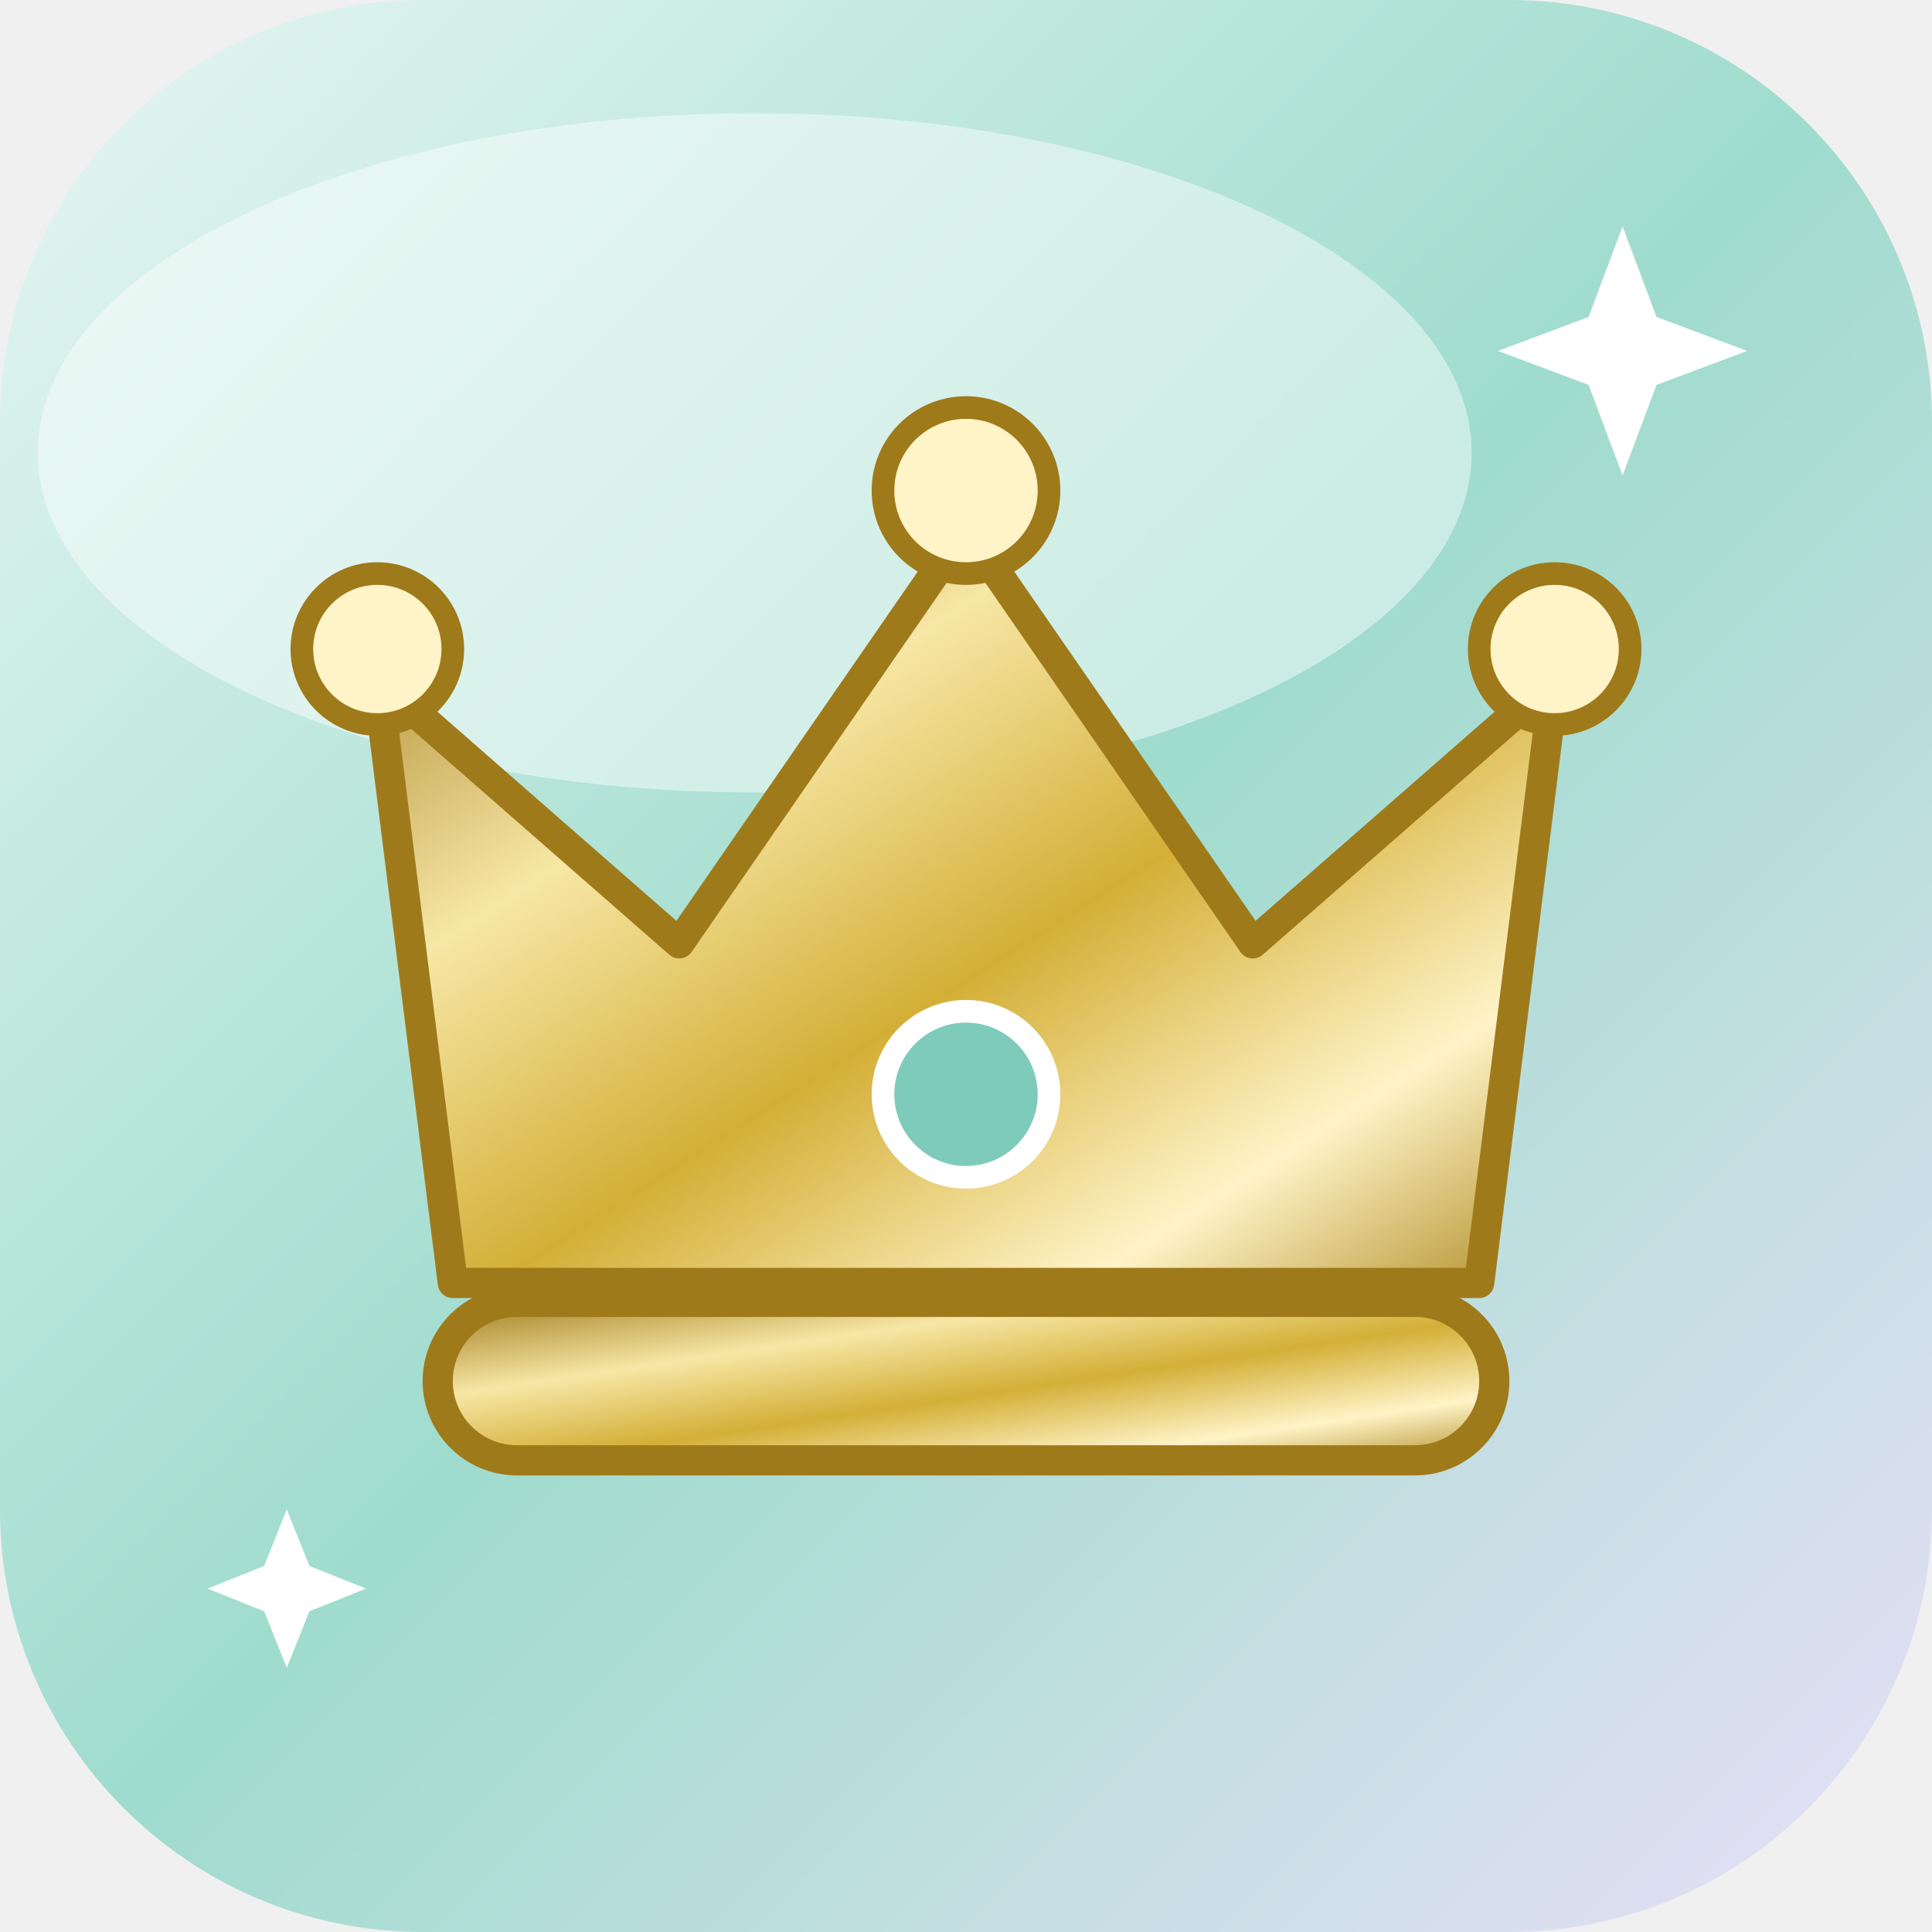
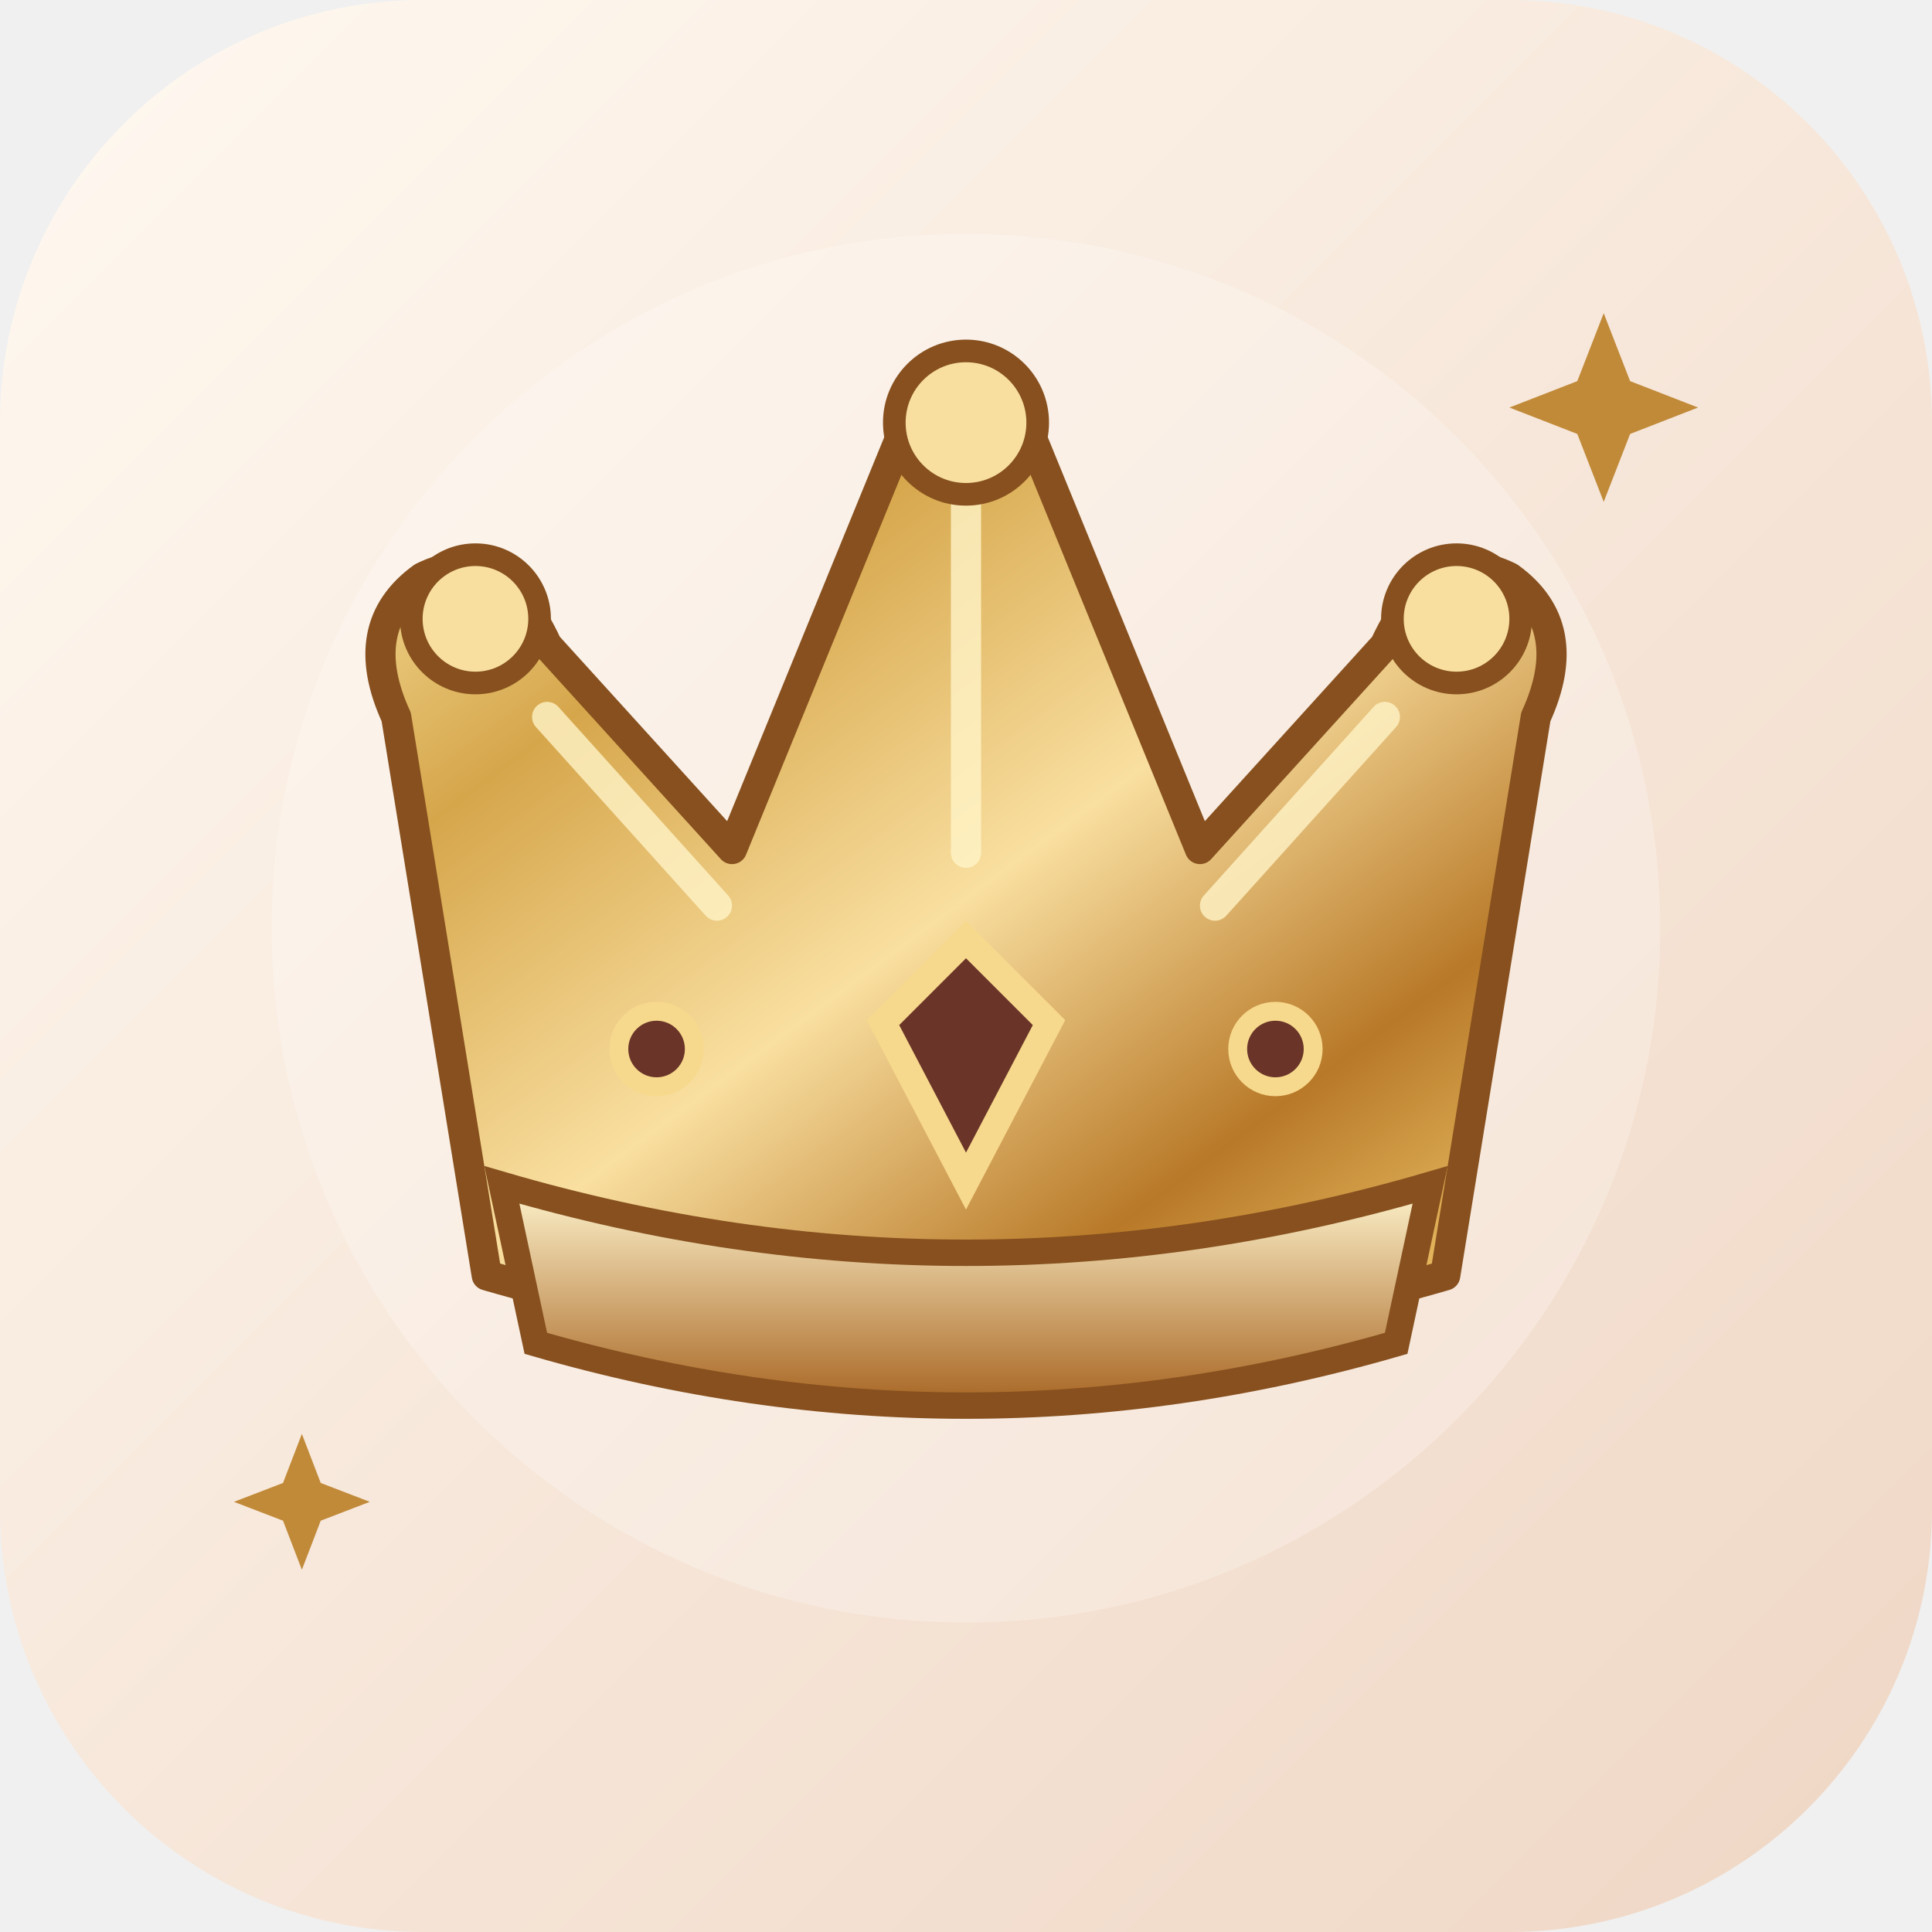
<svg xmlns="http://www.w3.org/2000/svg" viewBox="0 0 512 512">
  <defs>
    <linearGradient id="bg" x1="0" y1="0" x2="1" y2="1">
-       <stop offset="0" stop-color="#e8f7f3" />
-       <stop offset=".5" stop-color="#9fdccd" />
-       <stop offset="1" stop-color="#e9e0f8" />
+       <stop stop-color="#fff9f1" />
+       <stop offset="1" stop-color="#efd6c4" />
    </linearGradient>
-     <linearGradient id="gold" x1="0" y1="0" x2="1" y2="1">
-       <stop offset="0" stop-color="#9f7a1a" />
-       <stop offset=".3" stop-color="#f7e7a6" />
-       <stop offset=".55" stop-color="#d4af37" />
-       <stop offset=".8" stop-color="#fff4c8" />
-       <stop offset="1" stop-color="#b08a22" />
+     <linearGradient id="gold" x1="0" y1="0" x2="0.9" y2="1">
+       <stop stop-color="#fff0b4" />
+       <stop offset=".28" stop-color="#d6a64b" />
+       <stop offset=".55" stop-color="#f9dfa0" />
+       <stop offset=".8" stop-color="#b87928" />
+       <stop offset="1" stop-color="#f1c86d" />
+     </linearGradient>
+     <linearGradient id="shade" x1="0" y1="0" x2="0" y2="1">
+       <stop stop-color="#fff4ce" />
+       <stop offset="1" stop-color="#a76522" />
    </linearGradient>
  </defs>
  <rect width="512" height="512" rx="112" fill="url(#bg)" />
-   <ellipse cx="200" cy="120" rx="190" ry="90" fill="#fff" opacity=".45" />
-   <path d="M120 340 L100 180 L180 250 L256 140 L332 250 L412 180 L392 340 Z" fill="url(#gold)" stroke="#9f7a1a" stroke-width="8" stroke-linejoin="round" />
-   <rect x="116" y="345" width="280" height="42" rx="21" fill="url(#gold)" stroke="#9f7a1a" stroke-width="8" />
-   <circle cx="100" cy="172" r="20" fill="#fff4c8" stroke="#9f7a1a" stroke-width="6" />
-   <circle cx="256" cy="130" r="22" fill="#fff4c8" stroke="#9f7a1a" stroke-width="6" />
-   <circle cx="412" cy="172" r="20" fill="#fff4c8" stroke="#9f7a1a" stroke-width="6" />
-   <circle cx="256" cy="290" r="22" fill="#7fcbbb" stroke="#fff" stroke-width="6" />
-   <path d="M430 60 l9 24 24 9 -24 9 -9 24 -9 -24 -24 -9 24 -9z" fill="#fff" />
-   <path d="M76 400 l6 15 15 6 -15 6 -6 15 -6 -15 -15 -6 15 -6z" fill="#fff" />
+   <circle cx="256" cy="246" r="184" fill="#fff" opacity=".23" />
+   <path d="M105 190 Q94 166 112 153 Q132 143 145 171 L194 225 L239 115 Q256 78 273 115 L318 225 L367 171 Q380 143 400 153 Q418 166 407 190 L383 338 Q256 375 129 338 Z" fill="url(#gold)" stroke="#87501e" stroke-width="8" stroke-linejoin="round" />
+   <path d="M133 314 Q256 350 379 314 L370 356 Q256 389 142 356Z" fill="url(#shade)" stroke="#87501e" stroke-width="7" />
+   <path d="M145 190 L190 240 M256 132 L256 226 M367 190 L322 240" stroke="#fff4c7" stroke-width="8" stroke-linecap="round" opacity=".8" />
+   <circle cx="126" cy="164" r="17" fill="#f8dfa0" stroke="#87501e" stroke-width="6" />
+   <circle cx="256" cy="112" r="19" fill="#f8dfa0" stroke="#87501e" stroke-width="6" />
+   <circle cx="386" cy="164" r="17" fill="#f8dfa0" stroke="#87501e" stroke-width="6" />
+   <path d="M256 249 l22 22 -22 42 -22 -42z" fill="#6a3528" stroke="#f7d98d" stroke-width="7" />
+   <circle cx="174" cy="278" r="10" fill="#6a3528" stroke="#f7d98d" stroke-width="5" />
+   <circle cx="338" cy="278" r="10" fill="#6a3528" stroke="#f7d98d" stroke-width="5" />
+   <path d="M425 83 l7 18 18 7 -18 7 -7 18 -7 -18 -18 -7 18 -7z" fill="#c18a39" />
+   <path d="M80 380 l5 13 13 5 -13 5 -5 13 -5 -13 -13 -5 13 -5z" fill="#c18a39" />
</svg>
